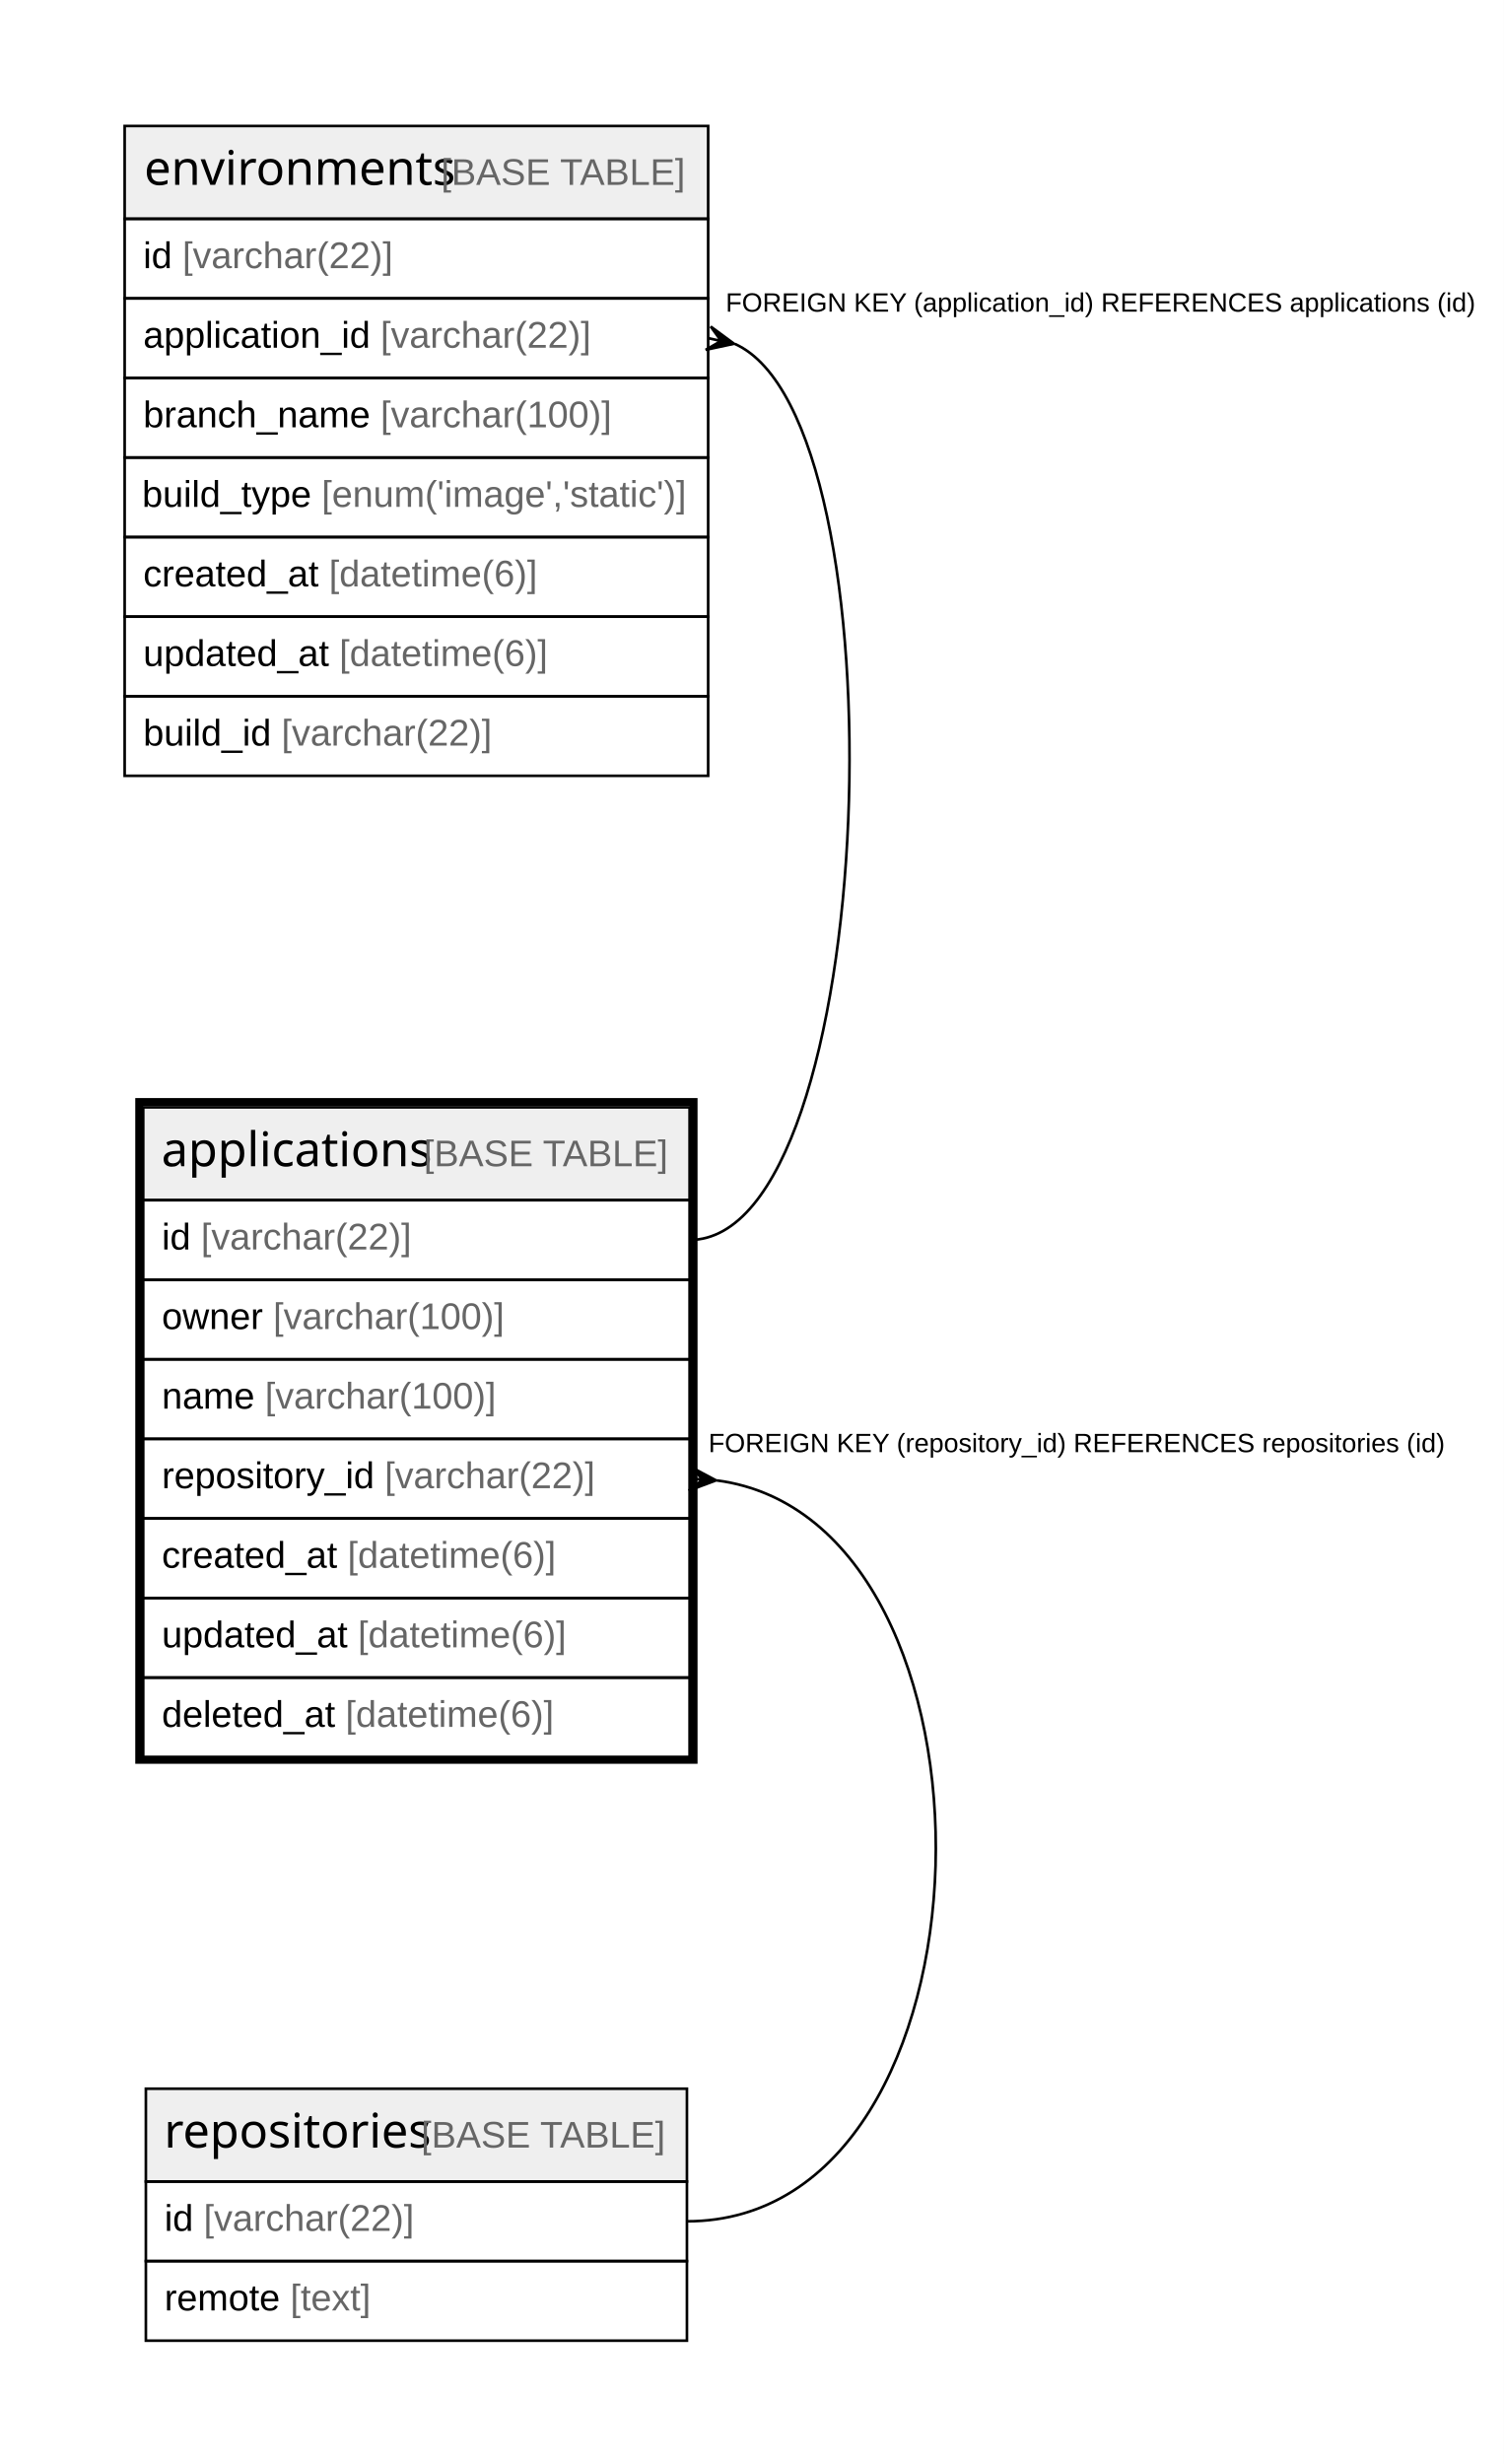
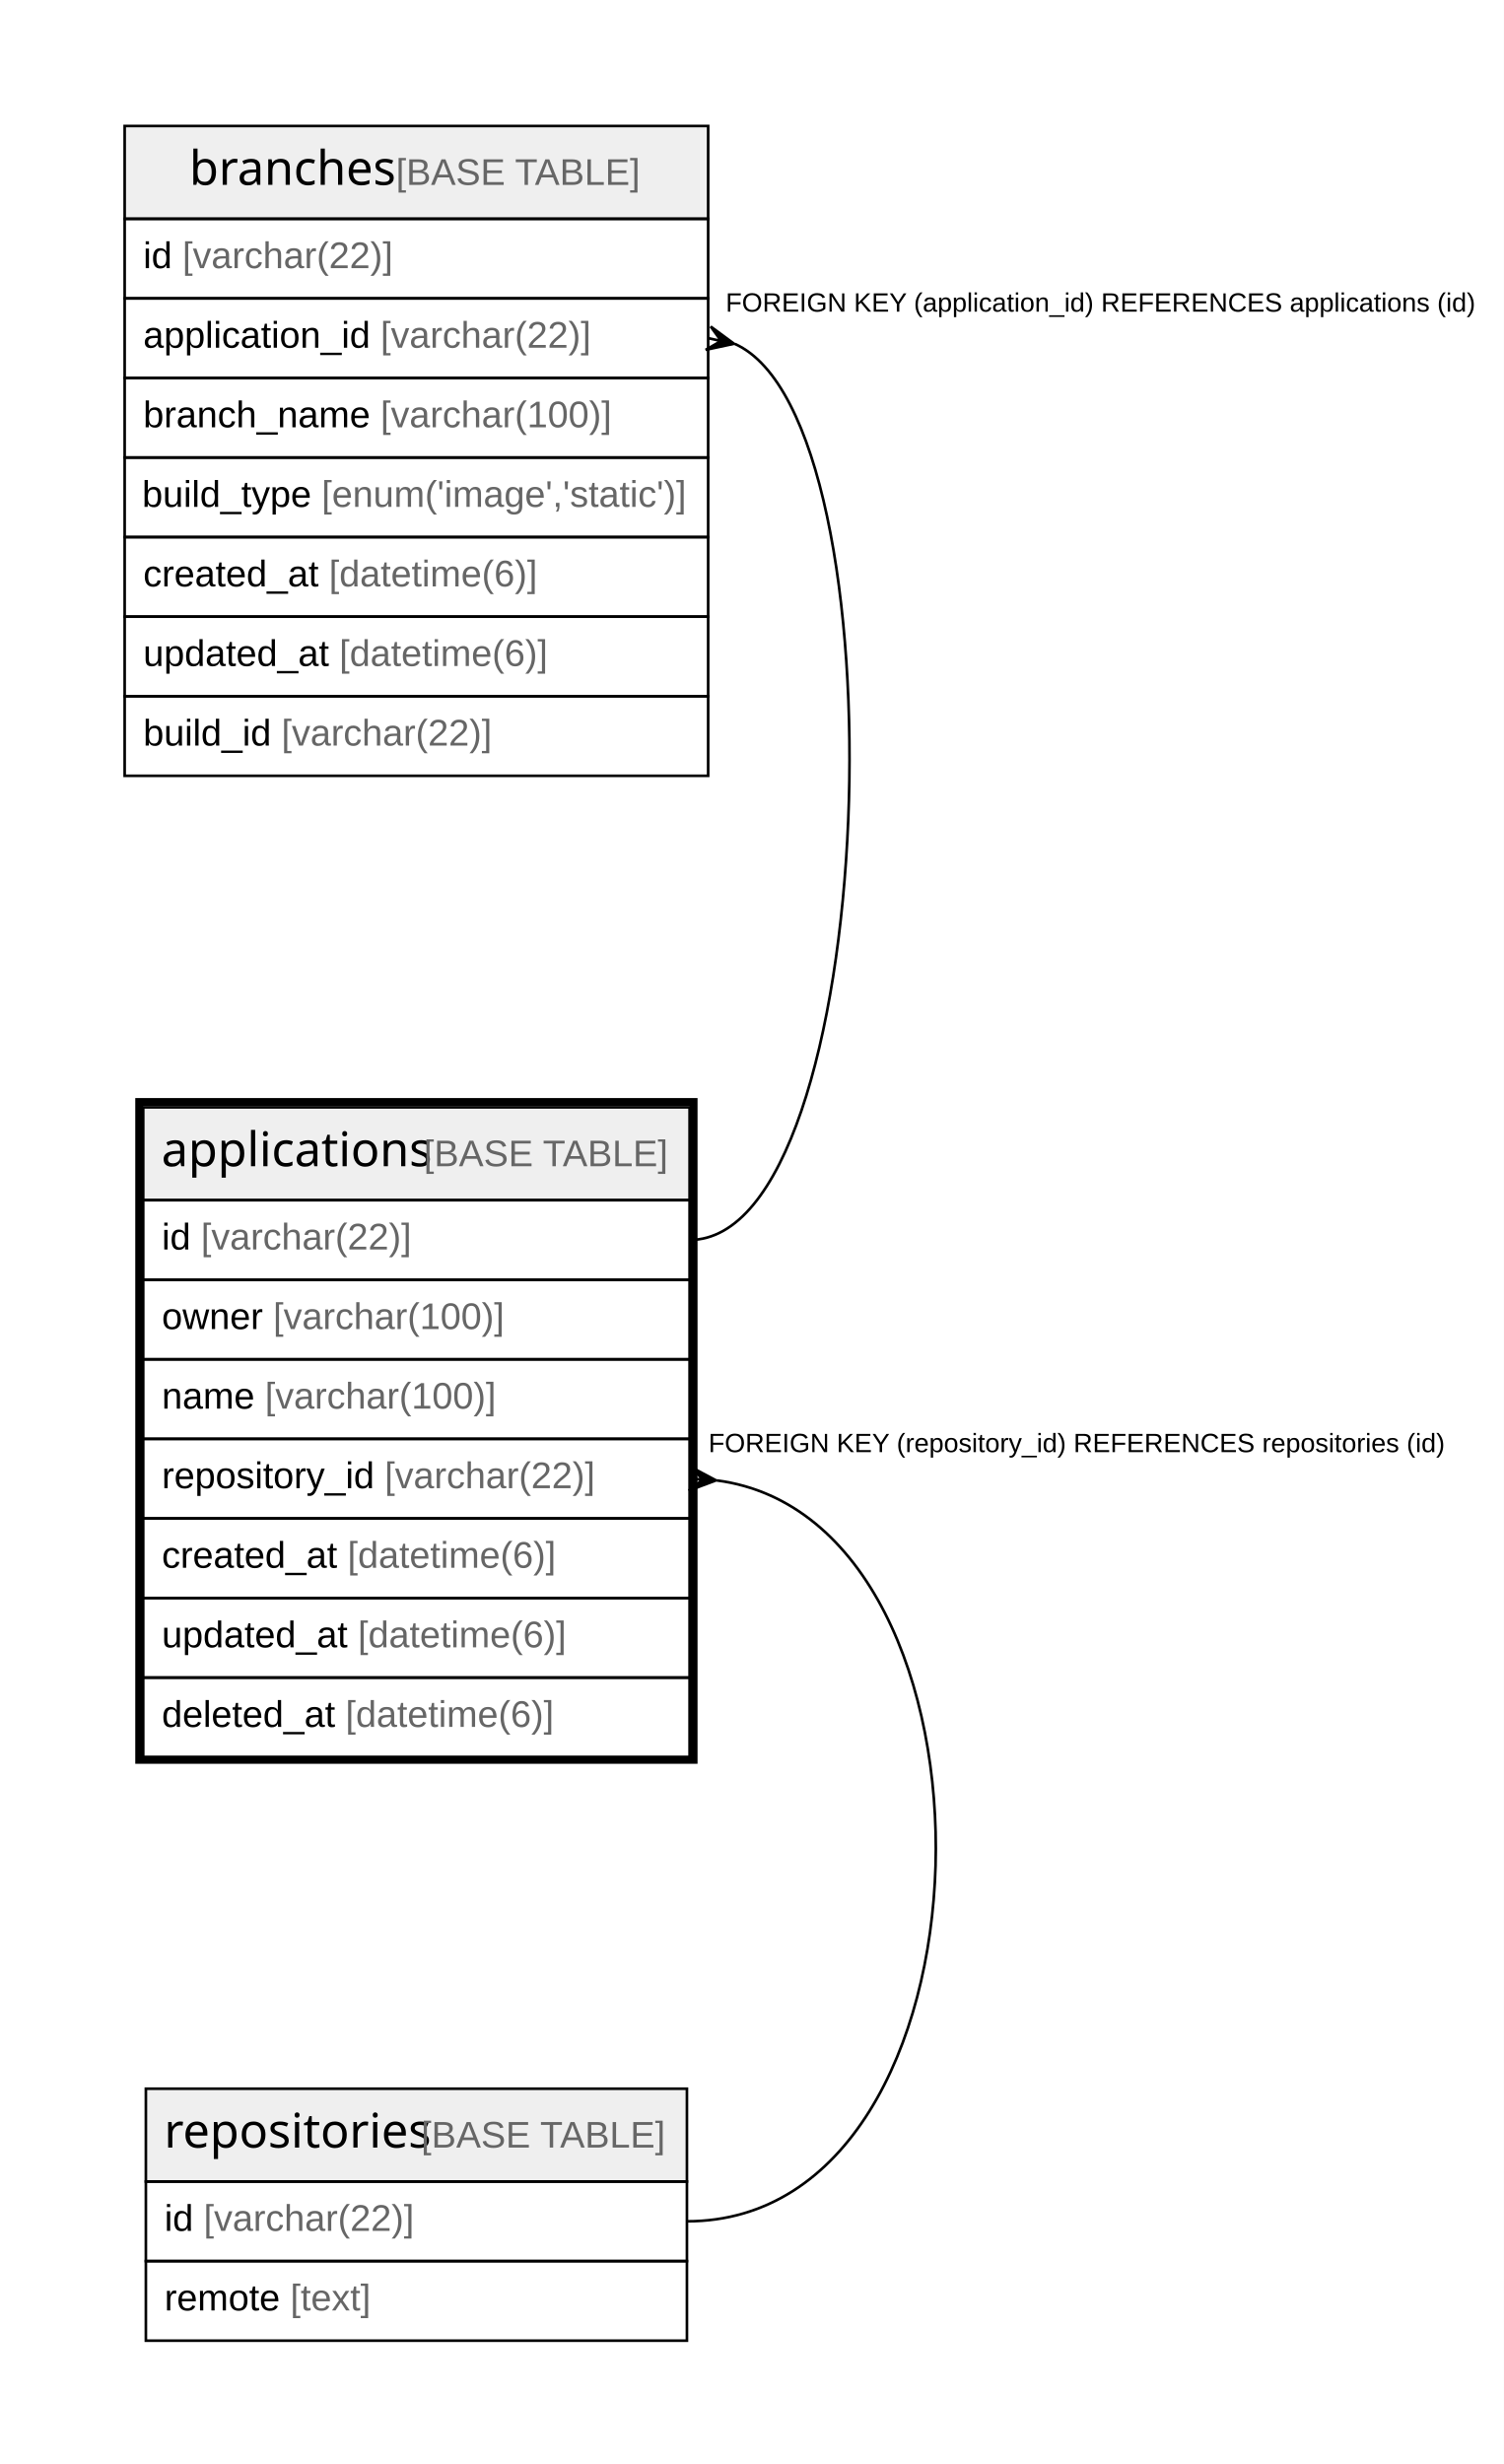
<svg xmlns="http://www.w3.org/2000/svg" width="567pt" height="929pt" viewBox="0.00 0.00 567.00 929.00">
  <g id="graph0" class="graph" transform="scale(1 1) rotate(0) translate(4 925)">
    <polygon fill="#ffffff" stroke="transparent" points="-4,4 -4,-925 563,-925 563,4 -4,4" />
    <g id="node1" class="node">
      <polygon fill="#efefef" stroke="transparent" points="50,-472.5 50,-507.5 256,-507.5 256,-472.5 50,-472.5" />
      <polygon fill="none" stroke="#000000" points="50,-472.5 50,-507.5 256,-507.5 256,-472.5 50,-472.5" />
-       <text text-anchor="start" x="56.862" y="-485.3" font-family="Arial Bold" font-size="18.00" fill="#000000">
-                 applications
-             </text>
-       <text text-anchor="start" x="151.884" y="-485.3" font-family="Arial" font-size="14.00" fill="#000000" />
-       <text text-anchor="start" x="155.775" y="-485.3" font-family="Arial" font-size="14.00" fill="#666666">[BASE
-                 TABLE]
-             </text>
+       <text text-anchor="start" x="56.862" y="-485.3" font-family="Arial Bold" font-size="18.00" fill="#000000">applications</text>
+       <text text-anchor="start" x="151.884" y="-485.3" font-family="Arial" font-size="14.00" fill="#000000"> </text>
+       <text text-anchor="start" x="155.775" y="-485.3" font-family="Arial" font-size="14.00" fill="#666666">[BASE TABLE]</text>
      <polygon fill="none" stroke="#000000" points="50,-442.5 50,-472.5 256,-472.5 256,-442.5 50,-442.5" />
-       <text text-anchor="start" x="57" y="-453.9" font-family="Arial" font-size="14.00" fill="#000000">id</text>
-       <text text-anchor="start" x="71.78" y="-453.9" font-family="Arial" font-size="14.00" fill="#666666">
-                 [varchar(22)]
-             </text>
+       <text text-anchor="start" x="57" y="-453.9" font-family="Arial" font-size="14.00" fill="#000000">id </text>
+       <text text-anchor="start" x="71.78" y="-453.9" font-family="Arial" font-size="14.00" fill="#666666">[varchar(22)]</text>
      <polygon fill="none" stroke="#000000" points="50,-412.5 50,-442.5 256,-442.5 256,-412.5 50,-412.5" />
-       <text text-anchor="start" x="57" y="-423.9" font-family="Arial" font-size="14.00" fill="#000000">owner
-             </text>
-       <text text-anchor="start" x="99.006" y="-423.9" font-family="Arial" font-size="14.00" fill="#666666">
-                 [varchar(100)]
-             </text>
+       <text text-anchor="start" x="57" y="-423.9" font-family="Arial" font-size="14.00" fill="#000000">owner </text>
+       <text text-anchor="start" x="99.006" y="-423.9" font-family="Arial" font-size="14.00" fill="#666666">[varchar(100)]</text>
      <polygon fill="none" stroke="#000000" points="50,-382.5 50,-412.5 256,-412.5 256,-382.5 50,-382.5" />
-       <text text-anchor="start" x="57" y="-393.9" font-family="Arial" font-size="14.00" fill="#000000">name</text>
-       <text text-anchor="start" x="95.899" y="-393.9" font-family="Arial" font-size="14.00" fill="#666666">
-                 [varchar(100)]
-             </text>
+       <text text-anchor="start" x="57" y="-393.9" font-family="Arial" font-size="14.00" fill="#000000">name </text>
+       <text text-anchor="start" x="95.899" y="-393.9" font-family="Arial" font-size="14.00" fill="#666666">[varchar(100)]</text>
      <polygon fill="none" stroke="#000000" points="50,-352.5 50,-382.5 256,-382.5 256,-352.5 50,-352.5" />
-       <text text-anchor="start" x="57" y="-363.9" font-family="Arial" font-size="14.00" fill="#000000">
-                 repository_id
-             </text>
-       <text text-anchor="start" x="141.011" y="-363.9" font-family="Arial" font-size="14.00" fill="#666666">
-                 [varchar(22)]
-             </text>
+       <text text-anchor="start" x="57" y="-363.9" font-family="Arial" font-size="14.00" fill="#000000">repository_id </text>
+       <text text-anchor="start" x="141.011" y="-363.9" font-family="Arial" font-size="14.00" fill="#666666">[varchar(22)]</text>
      <polygon fill="none" stroke="#000000" points="50,-322.5 50,-352.5 256,-352.5 256,-322.5 50,-322.5" />
-       <text text-anchor="start" x="57" y="-333.9" font-family="Arial" font-size="14.00" fill="#000000">
-                 created_at
-             </text>
-       <text text-anchor="start" x="127.028" y="-333.9" font-family="Arial" font-size="14.00" fill="#666666">
-                 [datetime(6)]
-             </text>
+       <text text-anchor="start" x="57" y="-333.9" font-family="Arial" font-size="14.00" fill="#000000">created_at </text>
+       <text text-anchor="start" x="127.028" y="-333.9" font-family="Arial" font-size="14.00" fill="#666666">[datetime(6)]</text>
      <polygon fill="none" stroke="#000000" points="50,-292.5 50,-322.5 256,-322.5 256,-292.5 50,-292.5" />
-       <text text-anchor="start" x="57" y="-303.9" font-family="Arial" font-size="14.00" fill="#000000">
-                 updated_at
-             </text>
-       <text text-anchor="start" x="130.933" y="-303.9" font-family="Arial" font-size="14.00" fill="#666666">
-                 [datetime(6)]
-             </text>
+       <text text-anchor="start" x="57" y="-303.9" font-family="Arial" font-size="14.00" fill="#000000">updated_at </text>
+       <text text-anchor="start" x="130.933" y="-303.9" font-family="Arial" font-size="14.00" fill="#666666">[datetime(6)]</text>
      <polygon fill="none" stroke="#000000" points="50,-262.5 50,-292.5 256,-292.5 256,-262.5 50,-262.5" />
-       <text text-anchor="start" x="57" y="-273.9" font-family="Arial" font-size="14.00" fill="#000000">
-                 deleted_at
-             </text>
-       <text text-anchor="start" x="126.257" y="-273.9" font-family="Arial" font-size="14.00" fill="#666666">
-                 [datetime(6)]
-             </text>
+       <text text-anchor="start" x="57" y="-273.9" font-family="Arial" font-size="14.00" fill="#000000">deleted_at </text>
+       <text text-anchor="start" x="126.257" y="-273.9" font-family="Arial" font-size="14.00" fill="#666666">[datetime(6)]</text>
      <polygon fill="none" stroke="#000000" stroke-width="3" points="48.5,-261.5 48.5,-509.5 257.5,-509.5 257.5,-261.5 48.5,-261.5" />
    </g>
    <g id="node3" class="node">
      <polygon fill="#efefef" stroke="transparent" points="51,-102.5 51,-137.5 255,-137.5 255,-102.5 51,-102.5" />
      <polygon fill="none" stroke="#000000" points="51,-102.5 51,-137.5 255,-137.5 255,-102.5 51,-102.5" />
-       <text text-anchor="start" x="57.87" y="-115.3" font-family="Arial Bold" font-size="18.00" fill="#000000">
-                 repositories
-             </text>
-       <text text-anchor="start" x="150.876" y="-115.3" font-family="Arial" font-size="14.00" fill="#000000" />
-       <text text-anchor="start" x="154.767" y="-115.3" font-family="Arial" font-size="14.00" fill="#666666">[BASE
-                 TABLE]
-             </text>
+       <text text-anchor="start" x="57.87" y="-115.3" font-family="Arial Bold" font-size="18.00" fill="#000000">repositories</text>
+       <text text-anchor="start" x="150.876" y="-115.3" font-family="Arial" font-size="14.00" fill="#000000"> </text>
+       <text text-anchor="start" x="154.767" y="-115.3" font-family="Arial" font-size="14.00" fill="#666666">[BASE TABLE]</text>
      <polygon fill="none" stroke="#000000" points="51,-72.5 51,-102.5 255,-102.5 255,-72.5 51,-72.5" />
-       <text text-anchor="start" x="58" y="-83.9" font-family="Arial" font-size="14.00" fill="#000000">id</text>
-       <text text-anchor="start" x="72.78" y="-83.9" font-family="Arial" font-size="14.00" fill="#666666">
-                 [varchar(22)]
-             </text>
+       <text text-anchor="start" x="58" y="-83.9" font-family="Arial" font-size="14.00" fill="#000000">id </text>
+       <text text-anchor="start" x="72.78" y="-83.9" font-family="Arial" font-size="14.00" fill="#666666">[varchar(22)]</text>
      <polygon fill="none" stroke="#000000" points="51,-42.5 51,-72.5 255,-72.5 255,-42.5 51,-42.5" />
-       <text text-anchor="start" x="58" y="-53.9" font-family="Arial" font-size="14.00" fill="#000000">remote
-             </text>
-       <text text-anchor="start" x="105.45" y="-53.9" font-family="Arial" font-size="14.00" fill="#666666">
-                 [text]
-             </text>
+       <text text-anchor="start" x="58" y="-53.9" font-family="Arial" font-size="14.00" fill="#000000">remote </text>
+       <text text-anchor="start" x="105.45" y="-53.9" font-family="Arial" font-size="14.00" fill="#666666">[text]</text>
    </g>
    <g id="edge2" class="edge">
      <path fill="none" stroke="#000000" d="M266.271,-366.839C380.29,-351.865 375.921,-87.5 255,-87.5" />
      <polygon fill="#000000" stroke="#000000" points="265.979,-366.858 255.711,-363.009 260.99,-367.179 256,-367.5 256,-367.5 256,-367.5 260.99,-367.179 256.289,-371.991 265.979,-366.858 265.979,-366.858" />
-       <text text-anchor="start" x="263.111" y="-377.5" font-family="Arial" font-size="10.00" fill="#000000">
-                 FOREIGN KEY (repository_id) REFERENCES repositories (id)
-             </text>
+       <text text-anchor="start" x="263.111" y="-377.5" font-family="Arial" font-size="10.00" fill="#000000">FOREIGN KEY (repository_id) REFERENCES repositories (id)</text>
    </g>
    <g id="node2" class="node">
      <polygon fill="#efefef" stroke="transparent" points="43,-842.5 43,-877.5 263,-877.5 263,-842.5 43,-842.5" />
      <polygon fill="none" stroke="#000000" points="43,-842.5 43,-877.5 263,-877.5 263,-842.5 43,-842.5" />
-       <text text-anchor="start" x="50.364" y="-855.3" font-family="Arial Bold" font-size="18.00" fill="#000000">
-                 environments
-             </text>
-       <text text-anchor="start" x="158.382" y="-855.3" font-family="Arial" font-size="14.00" fill="#000000" />
-       <text text-anchor="start" x="162.273" y="-855.3" font-family="Arial" font-size="14.00" fill="#666666">[BASE
-                 TABLE]
-             </text>
+       <text text-anchor="start" x="67.362" y="-855.3" font-family="Arial Bold" font-size="18.00" fill="#000000">branches</text>
+       <text text-anchor="start" x="141.385" y="-855.3" font-family="Arial" font-size="14.00" fill="#000000"> </text>
+       <text text-anchor="start" x="145.275" y="-855.3" font-family="Arial" font-size="14.00" fill="#666666">[BASE TABLE]</text>
      <polygon fill="none" stroke="#000000" points="43,-812.5 43,-842.5 263,-842.5 263,-812.5 43,-812.5" />
-       <text text-anchor="start" x="50" y="-823.9" font-family="Arial" font-size="14.00" fill="#000000">id</text>
-       <text text-anchor="start" x="64.78" y="-823.9" font-family="Arial" font-size="14.00" fill="#666666">
-                 [varchar(22)]
-             </text>
+       <text text-anchor="start" x="50" y="-823.9" font-family="Arial" font-size="14.00" fill="#000000">id </text>
+       <text text-anchor="start" x="64.78" y="-823.9" font-family="Arial" font-size="14.00" fill="#666666">[varchar(22)]</text>
      <polygon fill="none" stroke="#000000" points="43,-782.5 43,-812.5 263,-812.5 263,-782.5 43,-782.5" />
-       <text text-anchor="start" x="50" y="-793.9" font-family="Arial" font-size="14.00" fill="#000000">
-                 application_id
-             </text>
-       <text text-anchor="start" x="139.468" y="-793.9" font-family="Arial" font-size="14.00" fill="#666666">
-                 [varchar(22)]
-             </text>
+       <text text-anchor="start" x="50" y="-793.9" font-family="Arial" font-size="14.00" fill="#000000">application_id </text>
+       <text text-anchor="start" x="139.468" y="-793.9" font-family="Arial" font-size="14.00" fill="#666666">[varchar(22)]</text>
      <polygon fill="none" stroke="#000000" points="43,-752.5 43,-782.5 263,-782.5 263,-752.5 43,-752.5" />
-       <text text-anchor="start" x="50" y="-763.9" font-family="Arial" font-size="14.00" fill="#000000">
-                 branch_name
-             </text>
-       <text text-anchor="start" x="139.473" y="-763.9" font-family="Arial" font-size="14.00" fill="#666666">
-                 [varchar(100)]
-             </text>
+       <text text-anchor="start" x="50" y="-763.9" font-family="Arial" font-size="14.00" fill="#000000">branch_name </text>
+       <text text-anchor="start" x="139.473" y="-763.9" font-family="Arial" font-size="14.00" fill="#666666">[varchar(100)]</text>
      <polygon fill="none" stroke="#000000" points="43,-722.5 43,-752.5 263,-752.5 263,-722.5 43,-722.5" />
-       <text text-anchor="start" x="49.576" y="-733.9" font-family="Arial" font-size="14.00" fill="#000000">
-                 build_type
-             </text>
-       <text text-anchor="start" x="117.266" y="-733.9" font-family="Arial" font-size="14.00" fill="#666666">
-                 [enum('image','static')]
-             </text>
+       <text text-anchor="start" x="49.576" y="-733.9" font-family="Arial" font-size="14.00" fill="#000000">build_type </text>
+       <text text-anchor="start" x="117.266" y="-733.9" font-family="Arial" font-size="14.00" fill="#666666">[enum('image','static')]</text>
      <polygon fill="none" stroke="#000000" points="43,-692.5 43,-722.5 263,-722.5 263,-692.5 43,-692.5" />
-       <text text-anchor="start" x="50" y="-703.9" font-family="Arial" font-size="14.00" fill="#000000">
-                 created_at
-             </text>
-       <text text-anchor="start" x="120.028" y="-703.9" font-family="Arial" font-size="14.00" fill="#666666">
-                 [datetime(6)]
-             </text>
+       <text text-anchor="start" x="50" y="-703.9" font-family="Arial" font-size="14.00" fill="#000000">created_at </text>
+       <text text-anchor="start" x="120.028" y="-703.9" font-family="Arial" font-size="14.00" fill="#666666">[datetime(6)]</text>
      <polygon fill="none" stroke="#000000" points="43,-662.5 43,-692.5 263,-692.5 263,-662.5 43,-662.5" />
-       <text text-anchor="start" x="50" y="-673.9" font-family="Arial" font-size="14.00" fill="#000000">
-                 updated_at
-             </text>
-       <text text-anchor="start" x="123.933" y="-673.9" font-family="Arial" font-size="14.00" fill="#666666">
-                 [datetime(6)]
-             </text>
+       <text text-anchor="start" x="50" y="-673.9" font-family="Arial" font-size="14.00" fill="#000000">updated_at </text>
+       <text text-anchor="start" x="123.933" y="-673.9" font-family="Arial" font-size="14.00" fill="#666666">[datetime(6)]</text>
      <polygon fill="none" stroke="#000000" points="43,-632.5 43,-662.5 263,-662.5 263,-632.5 43,-632.5" />
-       <text text-anchor="start" x="50" y="-643.9" font-family="Arial" font-size="14.00" fill="#000000">build_id
-             </text>
-       <text text-anchor="start" x="102.123" y="-643.9" font-family="Arial" font-size="14.00" fill="#666666">
-                 [varchar(22)]
-             </text>
+       <text text-anchor="start" x="50" y="-643.9" font-family="Arial" font-size="14.00" fill="#000000">build_id </text>
+       <text text-anchor="start" x="102.123" y="-643.9" font-family="Arial" font-size="14.00" fill="#666666">[varchar(22)]</text>
    </g>
    <g id="edge1" class="edge">
      <path fill="none" stroke="#000000" d="M273.084,-795.329C337.765,-766.372 328.029,-457.5 256,-457.5" />
      <polygon fill="#000000" stroke="#000000" points="272.776,-795.395 262.053,-793.101 267.888,-796.448 263,-797.5 263,-797.5 263,-797.5 267.888,-796.448 263.947,-801.899 272.776,-795.395 272.776,-795.395" />
-       <text text-anchor="start" x="269.602" y="-807.5" font-family="Arial" font-size="10.00" fill="#000000">
-                 FOREIGN KEY (application_id) REFERENCES applications (id)
-             </text>
+       <text text-anchor="start" x="269.602" y="-807.5" font-family="Arial" font-size="10.00" fill="#000000">FOREIGN KEY (application_id) REFERENCES applications (id)</text>
    </g>
  </g>
</svg>
